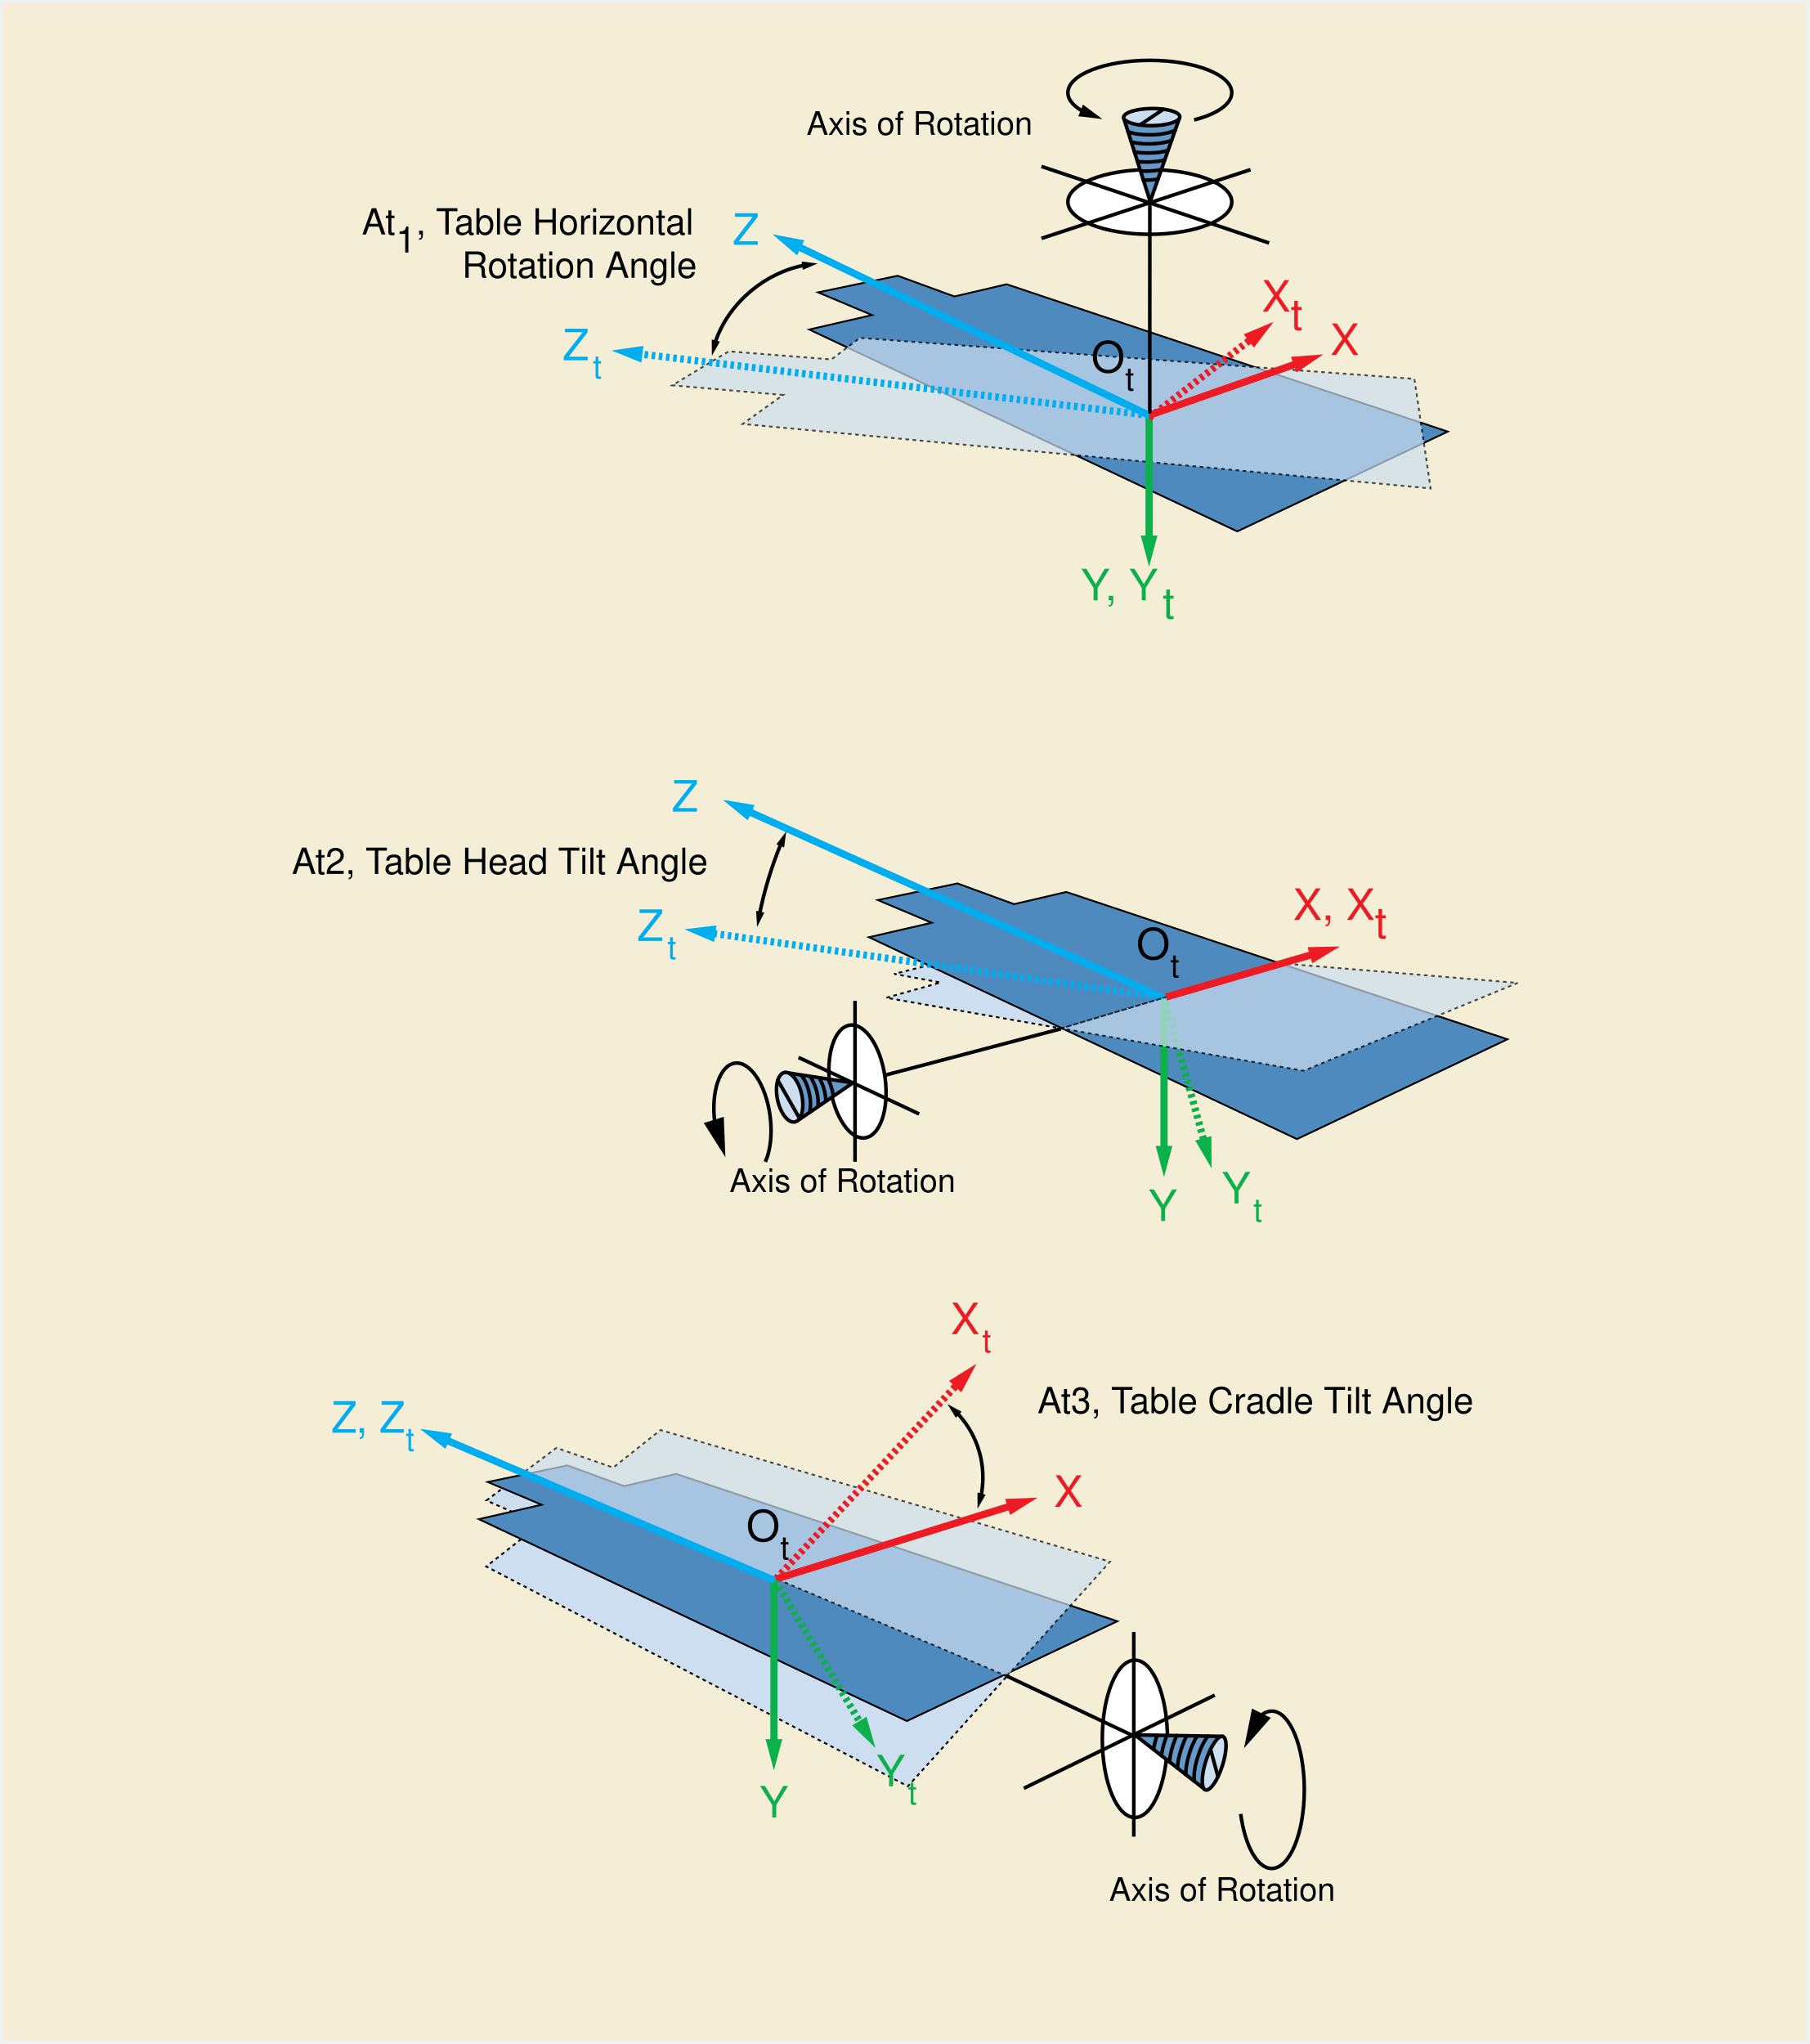
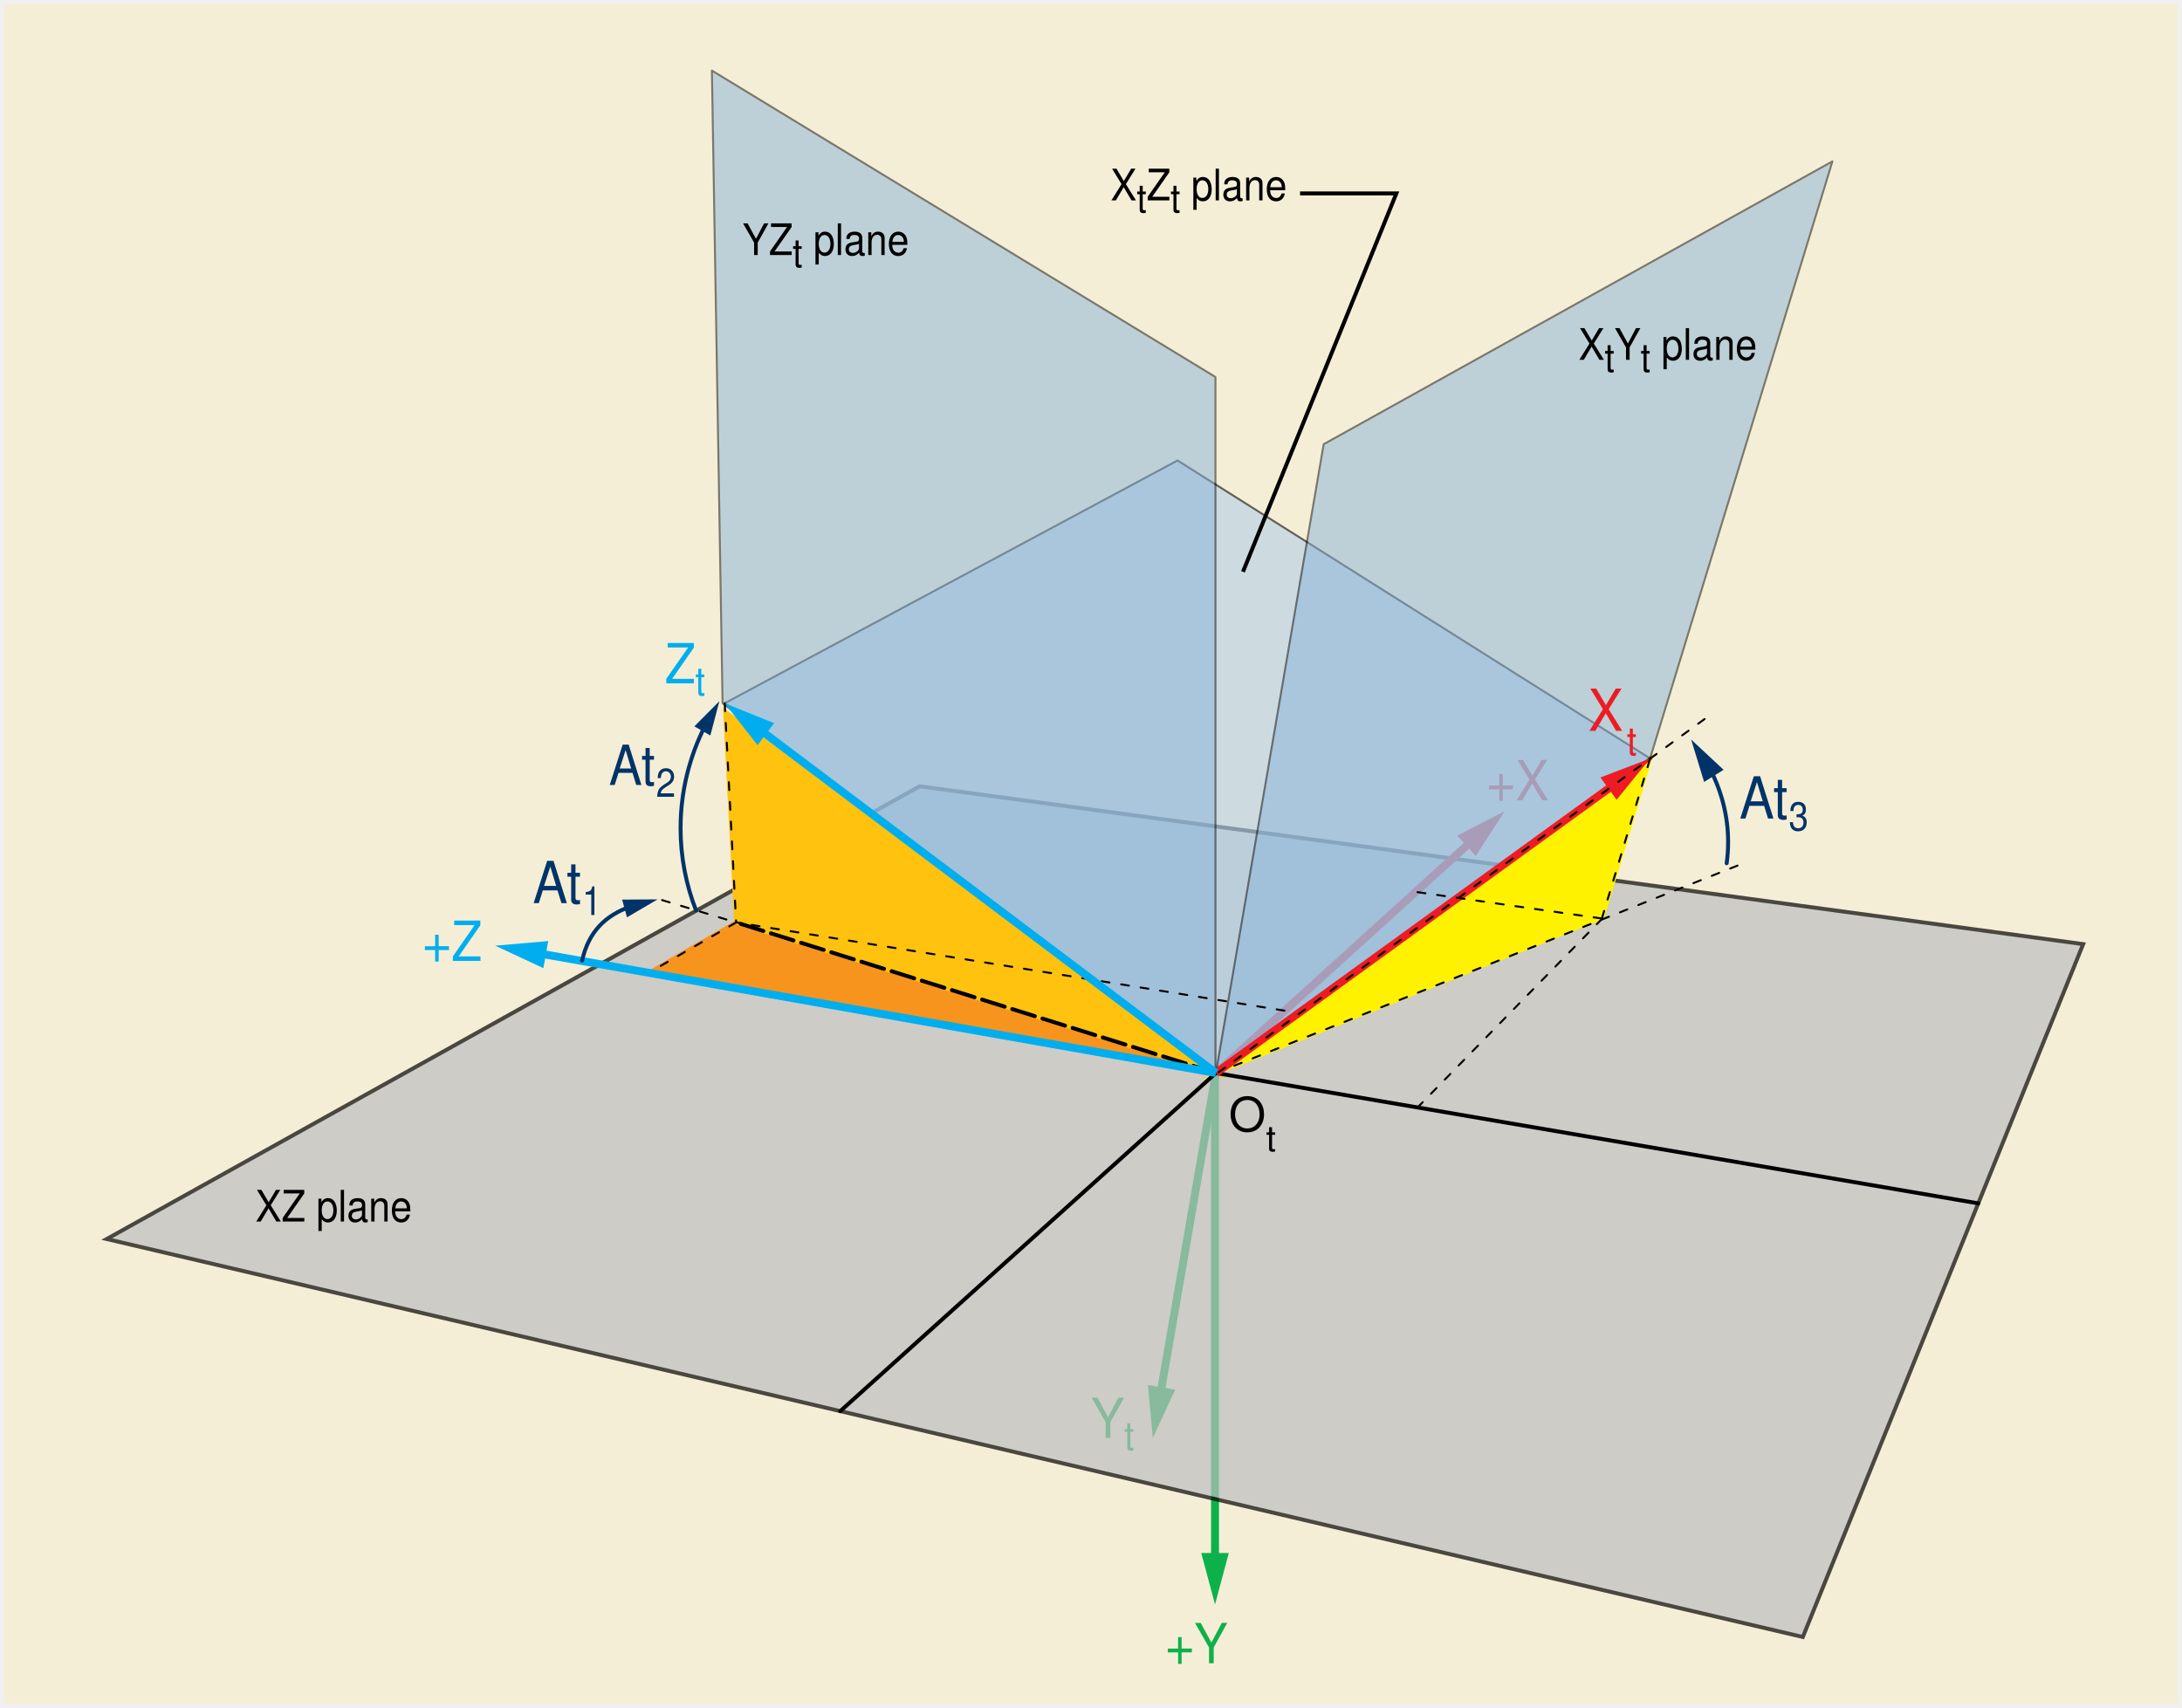
- <svg xmlns="http://www.w3.org/2000/svg" version="1.1" id="Layer_1" x="0px" y="0px" width="502px" height="567.001px" viewBox="0 0 502 567.001" enable-background="new 0 0 502 567.001" xml:space="preserve">
+ <svg xmlns="http://www.w3.org/2000/svg" version="1.1" id="Layer_1" x="0px" y="0px" width="552px" height="432px" viewBox="0 0 552 432" enable-background="new 0 0 552 432" xml:space="preserve">
  <defs>
    <style type="text/css">
	text {
	  font-family: Helvetica, Verdana, ArialUnicodeMS, san-serif
	}
	</style>
  </defs>
  <g>
   </g>
  <g>
-     <rect x="1" y="1" fill="#F5EED6" width="500" height="565.001" />
+     <rect x="1" y="1" fill="#F5EED6" width="550" height="430" />
    <g>
-       <polygon fill="#4F8ABE" stroke="#000000" stroke-width="0.5" points="241.919,87.402 226.95,81.101 249.046,76.495     264.771,82.235 279.249,78.858 401.629,119.725 343.242,147.41 224.497,91.406   " />
-       <polygon opacity="0.7" fill="#CCDEF0" stroke="#000000" stroke-width="0.5" stroke-dasharray="1" points="217.265,109.565     186.494,106.89 202.158,97.458 230.665,99.705 238.54,93.722 392.383,105.103 396.893,135.491 206.031,117.601   " />
-       <text transform="matrix(1 0 0 1 350.04 86.459)">
-         <tspan x="0" y="0" fill="#ED1C24" font-size="12">X</tspan>
-         <tspan x="8.004" y="5" fill="#ED1C24" font-size="12">t</tspan>
-       </text>
-       <text transform="matrix(1 0 0 1 369.0684 98.4722)" fill="#ED1C24" font-size="12">X</text>
-       <text transform="matrix(1 0 0 1 156.0498 99.9238)">
-         <tspan x="0" y="0" fill="#00AEEF" font-size="12">Z</tspan>
-         <tspan x="8.415" y="5" fill="#00AEEF" font-size="9">t</tspan>
-       </text>
-       <text transform="matrix(1 0 0 1 203.2349 67.8989)" fill="#00AEEF" font-size="12">Z</text>
-       <text transform="matrix(1 0 0 1 299.8623 166.5322)">
-         <tspan x="0" y="0" fill="#0DB14B" font-size="12">Y, Y</tspan>
-         <tspan x="22.676" y="5" fill="#0DB14B" font-size="12">t</tspan>
-       </text>
-       <text transform="matrix(1 0 0 1 302.7324 103.2886)">
-         <tspan x="0" y="0" font-size="12">O</tspan>
-         <tspan x="9.416" y="5" font-size="9">t</tspan>
-       </text>
      <g>
        <g>
-           <line fill="none" stroke="#0DB14B" stroke-width="2" x1="318.787" y1="115.212" x2="318.787" y2="150.142" />
+           <line fill="none" stroke="#0DB14B" stroke-width="2" x1="307.375" y1="271.451" x2="307.375" y2="395.275" />
          <g>
-             <polygon fill="#0DB14B" points="316.463,148.557 318.787,157.229 321.111,148.557      " />
+             <polygon fill="#0DB14B" points="303.889,392.897 307.375,405.906 310.861,392.897      " />
+           </g>
+         </g>
+       </g>
+       <text transform="matrix(0.8999 0 0 1 276.0171 363.8003)">
+         <tspan x="0" y="0" fill="#0DB14B" font-size="14">Y</tspan>
+         <tspan x="9.338" y="3" fill="#0DB14B" font-size="10">t</tspan>
+       </text>
+       <text transform="matrix(0.8999 -0.0019 0.0017 1 294.8066 420.811)" fill="#0DB14B" font-size="14">+Y</text>
+       <g>
+         <g>
+           <line fill="none" stroke="#0DB14B" stroke-width="2" x1="293.444" y1="353.327" x2="307.602" y2="271.451" />
+           <g>
+             <polygon fill="#0DB14B" points="297.285,351.578 291.633,363.802 290.414,350.389      " />
+           </g>
+         </g>
+       </g>
+       <text transform="matrix(0.8999 0 0 1 168.2041 172.8735)">
+         <tspan x="0" y="0" fill="#00AEEF" font-size="14">Z</tspan>
+         <tspan x="8.552" y="3" fill="#00AEEF" font-size="10">t</tspan>
+       </text>
+       <text transform="matrix(0.8999 -0.0019 0.0017 1 376.0479 202.4727)" fill="#ED1C24" font-size="14">+X</text>
+       <text transform="matrix(0.8999 0 0 1 440.0273 207.085)">
+         <tspan x="0" y="0" fill="#003468" font-size="14.668">At</tspan>
+         <tspan x="13.859" y="3" fill="#003468" font-size="10">3</tspan>
+       </text>
+       <polygon opacity="0.7" fill="#BCBEC0" stroke="#000000" stroke-linecap="round" points="456.077,414.14 527,238.853     232.657,198.912 27,313.457   " />
+       <polygon fill="#FFF200" stroke="#FFF200" stroke-miterlimit="10" points="417.455,191.881 405.364,232.123 307.602,271.451   " />
+       <polygon fill="#F7941E" stroke="#F7941E" stroke-miterlimit="10" points="186.219,233.365 307.602,271.451 163.743,246.322   " />
+       <polygon fill="#FFC20E" stroke="#FFC20E" stroke-miterlimit="10" points="307.602,271.451 183.456,180.065 186.219,233.365   " />
+       <line fill="none" stroke="#000000" stroke-width="0.5" stroke-linecap="round" stroke-linejoin="round" stroke-dasharray="2,3" x1="307.602" y1="271.451" x2="442.219" y2="217.929" />
+       <line fill="none" stroke="#E53725" stroke-linecap="round" stroke-linejoin="round" x1="307.602" y1="271.451" x2="417.455" y2="191.881" />
+       <line fill="none" stroke="#000000" stroke-linecap="round" stroke-linejoin="round" x1="500.464" y1="304.439" x2="307.602" y2="271.451" />
+       <line fill="none" stroke="#000000" stroke-linecap="round" stroke-linejoin="round" stroke-dasharray="6,2" x1="307.602" y1="271.451" x2="186.228" y2="233.365" />
+       <g>
+         <g>
+           <line fill="none" stroke="#ED1C24" stroke-width="2" x1="307.602" y1="271.489" x2="372.75" y2="212.384" />
+           <g>
+             <polygon fill="#ED1C24" points="373.332,216.564 380.624,205.241 368.646,211.4      " />
+           </g>
+         </g>
+       </g>
+       <polygon opacity="0.6" fill="#B2CEE7" stroke="#000000" stroke-width="0.5" stroke-linecap="round" stroke-linejoin="round" points="    307.602,271.451 417.455,191.881 297.892,116.498 183.344,177.912   " />
+       <polygon opacity="0.5" fill="#86B2D8" stroke="#000000" stroke-width="0.5" stroke-linecap="round" stroke-linejoin="round" points="    307.488,271.451 307.488,95.381 180.097,17.858 182.797,177.912   " />
+       <polygon opacity="0.5" fill="#86B2D8" stroke="#000000" stroke-width="0.5" stroke-linecap="round" stroke-linejoin="round" points="    334.865,112.385 463.558,40.834 417.431,191.875 307.602,271.451   " />
+       <g>
+         <g>
+           <line fill="none" stroke="#000000" stroke-width="0.5" stroke-linecap="round" stroke-linejoin="round" x1="186.228" y1="233.365" x2="187.215" y2="233.524" />
+           <line fill="none" stroke="#000000" stroke-width="0.5" stroke-linecap="round" stroke-linejoin="round" stroke-dasharray="1.993,2.989" x1="190.166" y1="233.999" x2="326.4" y2="255.914" />
+           <line fill="none" stroke="#000000" stroke-width="0.5" stroke-linecap="round" stroke-linejoin="round" x1="327.876" y1="256.151" x2="328.863" y2="256.31" />
+         </g>
+       </g>
+       <line fill="none" stroke="#000000" stroke-width="0.5" stroke-linecap="round" stroke-linejoin="round" stroke-dasharray="2,3" x1="183.344" y1="177.912" x2="186.228" y2="233.365" />
+       <line fill="none" stroke="#000000" stroke-width="0.5" stroke-linecap="round" stroke-linejoin="round" stroke-dasharray="2,3" x1="186.228" y1="233.365" x2="163.217" y2="246.625" />
+       <line fill="none" stroke="#000000" stroke-linecap="round" stroke-linejoin="round" x1="212.574" y1="357.003" x2="307.602" y2="271.451" />
+       <g>
+         <g>
+           <line fill="none" stroke="#ED1C24" stroke-width="2" x1="307.602" y1="271.451" x2="408.845" y2="198.117" />
+           <g>
+             <polygon fill="#ED1C24" points="408.965,202.335 417.455,191.881 404.874,196.688      " />
+           </g>
+         </g>
+       </g>
+       <line fill="none" stroke="#000000" stroke-width="0.5" stroke-linecap="round" stroke-linejoin="round" stroke-dasharray="2,3" x1="358.612" y1="225.703" x2="405.239" y2="232.373" />
+       <line fill="none" stroke="#000000" stroke-width="0.5" stroke-linecap="round" stroke-linejoin="round" stroke-dasharray="2,3" x1="405.364" y1="232.373" x2="358.737" y2="280.041" />
+       <line fill="none" stroke="#000000" stroke-width="0.5" stroke-linecap="round" stroke-linejoin="round" stroke-dasharray="2,3" x1="431.219" y1="181.916" x2="307.602" y2="271.757" />
+       <line fill="none" stroke="#000000" stroke-width="0.5" stroke-linecap="round" stroke-linejoin="round" stroke-dasharray="2,3" x1="405.239" y1="232.373" x2="417.455" y2="191.881" />
+       <text transform="matrix(0.8999 -0.0019 0.0017 1 106.8574 243.1235)" fill="#00AEEF" font-size="14">+Z</text>
+       <g>
+         <g>
+           <line fill="none" stroke="#00AEEF" stroke-width="2" x1="307.602" y1="271.451" x2="135.737" y2="241.094" />
+           <g>
+             <polygon fill="#00AEEF" points="138.685,238.074 125.268,239.245 137.472,244.941      " />
          </g>
        </g>
      </g>
      <g>
        <g>
-           <line fill="none" stroke="#ED1C24" stroke-width="2" x1="318.787" y1="115.212" x2="360.419" y2="100.65" />
+           <line fill="none" stroke="#00AEEF" stroke-width="2" x1="307.602" y1="271.451" x2="191.838" y2="184.306" />
          <g>
-             <polygon fill="#ED1C24" points="359.69,103.368 367.109,98.311 358.155,98.98      " />
+             <polygon fill="#00AEEF" points="195.834,182.951 183.344,177.912 191.641,188.521      " />
          </g>
        </g>
      </g>
      <g>
        <g>
-           <line fill="none" stroke="#00AEEF" stroke-width="2" x1="318.787" y1="115.212" x2="220.719" y2="68.066" />
+           <path fill="none" stroke="#003468" stroke-linecap="round" d="M436.81,218.388c0.243-1.76,0.367-3.546,0.367-5.354      c0-6.516-1.615-12.748-4.561-18.481" />
          <g>
-             <polygon fill="#00AEEF" points="223.154,66.658 214.331,64.995 221.14,70.848      " />
+             <polygon fill="#003468" points="436.033,194.749 427.825,187.094 431.105,197.827      " />
+           </g>
+         </g>
+       </g>
+       <text transform="matrix(0.8999 0 0 1 154.0386 198.585)">
+         <tspan x="0" y="0" fill="#003468" font-size="14">At</tspan>
+         <tspan x="13.228" y="3" fill="#003468" font-size="10">2</tspan>
+       </text>
+       <text transform="matrix(0.8999 0 0 1 280.9551 50.6909)">
+         <tspan x="0" y="0" font-size="11">X</tspan>
+         <tspan x="7.338" y="3" font-size="10">t</tspan>
+         <tspan x="10.116" y="0" font-size="11">Z</tspan>
+         <tspan x="16.836" y="3" font-size="10">t</tspan>
+         <tspan x="19.614" y="0" font-size="11"> plane</tspan>
+       </text>
+       <text transform="matrix(0.8999 0 0 1 399.3301 91.0249)">
+         <tspan x="0" y="0" font-size="11">X</tspan>
+         <tspan x="7.338" y="3" font-size="10">t</tspan>
+         <tspan x="10.116" y="0" font-size="11">Y</tspan>
+         <tspan x="17.452" y="3" font-size="10">t</tspan>
+         <tspan x="20.23" y="0" font-size="11"> plane</tspan>
+       </text>
+       <text transform="matrix(0.8999 0 0 1 187.8589 64.5249)">
+         <tspan x="0" y="0" font-size="11">YZ</tspan>
+         <tspan x="14.057" y="3" font-size="10">t</tspan>
+         <tspan x="16.835" y="0" font-size="11"> plane</tspan>
+       </text>
+       <text transform="matrix(0.8999 0 0 1 64.6221 309.0327)" font-size="11">XZ plane</text>
+       <path fill="none" stroke="#000000" stroke-width="0.5" stroke-linecap="round" stroke-linejoin="round" stroke-dasharray="2,3" d="    M182.797,177.912" />
+       <path fill="none" stroke="#000000" stroke-width="0.5" stroke-linecap="round" stroke-linejoin="round" stroke-dasharray="2,3" d="    M307.602,271.451" />
+       <text transform="matrix(0.8999 0 0 1 134.7769 228.4819)">
+         <tspan x="0" y="0" fill="#003468" font-size="14.668">At</tspan>
+         <tspan x="13.859" y="3" fill="#003468" font-size="10">1</tspan>
+       </text>
+       <line fill="none" stroke="#000000" stroke-width="0.5" stroke-linecap="round" stroke-linejoin="round" stroke-dasharray="2,3" x1="167.496" y1="227.715" x2="186.219" y2="233.365" />
+       <g>
+         <g>
+           <path fill="none" stroke="#003468" stroke-linecap="round" d="M147.259,242.993c1.674-7.295,5.812-11.322,12.24-13.671" />
+           <g>
+             <polygon fill="#003468" points="158.616,232.074 166.361,227.532 157.383,227.592      " />
          </g>
        </g>
      </g>
      <g>
        <g>
-           <line fill="none" stroke="#ED1C24" stroke-width="2" stroke-dasharray="1,1" x1="318.784" y1="115.903" x2="347.708" y2="93.612" />
+           <path fill="none" stroke="#003468" stroke-linecap="round" d="M176.08,230.309c-2.531-6.497-3.909-13.494-3.909-20.786      c0-9.292,2.237-18.105,6.247-26.016" />
          <g>
-             <polygon fill="#ED1C24" points="347.871,96.421 353.322,89.286 345.034,92.739      " />
+             <polygon fill="#003468" points="179.699,186.068 181.991,177.386 175.665,183.758      " />
          </g>
        </g>
      </g>
-       <g>
-         <text transform="matrix(1 0 0 1 100.3813 65.0522)">
-           <tspan x="0" y="0" font-size="10">At</tspan>
-           <tspan x="9.448" y="5" font-size="10">1</tspan>
-           <tspan x="15.01" y="0" font-size="10">, Table Horizontal</tspan>
-           <tspan x="27.778" y="12" font-size="10">Rotation Angle</tspan>
-         </text>
-       </g>
-       <g>
-         <g>
-           <line fill="none" stroke="#00AEEF" stroke-width="2" stroke-dasharray="1,1" x1="318.787" y1="115.212" x2="176.646" y2="98.078" />
-           <g>
-             <polygon fill="#00AEEF" points="178.498,95.96 169.609,97.229 177.941,100.575      " />
-           </g>
-         </g>
-       </g>
-       <ellipse fill="#FFFFFF" stroke="#010101" stroke-miterlimit="1" cx="318.992" cy="56.023" rx="22.735" ry="8.971" />
-       <g>
-         <g>
-           <path fill="none" stroke="#010101" stroke-miterlimit="1" d="M198.334,95.228c3.292-10.378,13.17-19.462,24.99-21.687" />
-           <g>
-             <polygon fill="#010101" points="199.706,94.763 197.497,98.672 197.455,94.183      " />
-           </g>
-           <g>
-             <polygon fill="#010101" points="222.716,74.85 226.847,73.091 222.39,72.548      " />
-           </g>
-         </g>
-       </g>
-       <g>
-         <g>
-           <path fill="none" stroke="#010101" stroke-miterlimit="1" d="M300.869,31.131c-2.895-1.505-4.612-3.382-4.612-5.417      c0-4.954,10.18-8.971,22.736-8.971s22.734,4.017,22.734,8.971c0,3.17-4.168,5.956-10.459,7.552" />
-           <g>
-             <polygon fill="#010101" points="300.438,29.009 305.839,33.031 299.15,32.249      " />
-           </g>
-         </g>
-       </g>
-       <line fill="none" stroke="#000000" stroke-linecap="round" stroke-linejoin="round" x1="318.97" y1="114.263" x2="318.993" y2="57.028" />
-       <text transform="matrix(1 -7.700000e-04 7.700000e-04 1 223.751 37.4126)" font-size="9">Axis of Rotation</text>
-       <line fill="none" stroke="#000000" x1="288.923" y1="46.166" x2="352.073" y2="67.41" />
-       <line fill="none" stroke="#000000" x1="288.923" y1="66.129" x2="346.915" y2="47.052" />
-       <polyline fill="#6799C8" stroke="#000000" stroke-linecap="round" stroke-linejoin="round" points="319.083,55.872     311.698,32.611 327.181,32.819 319.101,55.838   " />
-       <ellipse transform="matrix(0.0107 0.9999 -0.9999 0.0107 348.5919 -287.3411)" fill="#CCDEF0" stroke="#000000" cx="319.507" cy="32.494" rx="2.381" ry="7.791" />
-       <path fill="none" stroke="#000000" stroke-linecap="round" d="M312.935,36.501c1.406,0.619,3.605,0.921,6.293,0.894    c2.934-0.032,5.482-0.554,6.803-1.301" />
-       <path fill="none" stroke="#000000" stroke-linecap="round" d="M313.851,39.394c1.367,0.342,3.141,0.539,5.074,0.519    c2.48-0.025,4.686-0.403,6.107-0.972" />
-       <path fill="none" stroke="#000000" stroke-linecap="round" d="M314.726,42.155c1.148,0.189,2.479,0.29,3.898,0.275    c2.318-0.024,4.02-0.23,5.439-0.735" />
-       <path fill="none" stroke="#000000" stroke-linecap="round" d="M315.577,44.826c0.852,0.089,1.777,0.132,2.744,0.122    c1.812-0.019,3.477-0.225,4.797-0.558" />
-       <path fill="none" stroke="#000000" stroke-linecap="round" d="M316.403,47.435c0.521,0.026,1.061,0.038,1.615,0.032    c1.533-0.016,2.963-0.167,4.166-0.414" />
-       <path fill="none" stroke="#000000" stroke-linecap="round" d="M317.214,49.986c0.166,0,0.334,0.001,0.5-0.001    c1.279-0.013,2.484-0.12,3.547-0.297" />
-       <line fill="none" stroke="#000000" stroke-linecap="round" x1="316.218" y1="34.685" x2="322.755" y2="30.3" />
-     </g>
-     <g>
-       <polygon fill="#CCDEF0" stroke="#000000" stroke-width="0.5" stroke-dasharray="1" points="299.125,262.552 284.891,266.325     269.746,264.761 248.062,270.161 260.939,272.546 245.841,276.776 294.863,285.354 354.959,267.181   " />
-       <polygon fill="#4F8ABE" stroke="#000000" stroke-width="0.5" points="258.482,255.974 243.515,249.671 265.609,245.065     281.336,250.806 295.814,247.431 418.191,288.297 359.805,315.982 241.062,259.978   " />
-       <text transform="matrix(1 0 0 1 358.7344 255.1899)">
-         <tspan x="0" y="0" fill="#ED1C24" font-size="12">X, X</tspan>
-         <tspan x="22.676" y="5" fill="#ED1C24" font-size="12">t</tspan>
+       <text transform="matrix(0.8999 0 0 1 401.8027 184.8955)">
+         <tspan x="0" y="0" fill="#ED1C24" font-size="14.668">X</tspan>
+         <tspan x="10.837" y="6.112" fill="#ED1C24" font-size="10">t</tspan>
      </text>
-       <text transform="matrix(1 0 0 1 176.73 261.0112)">
-         <tspan x="0" y="0" fill="#00AEEF" font-size="12">Z</tspan>
-         <tspan x="8.415" y="5" fill="#00AEEF" font-size="9">t</tspan>
-       </text>
-       <text transform="matrix(1 0 0 1 186.355 225.1362)" fill="#00AEEF" font-size="12">Z</text>
-       <text transform="matrix(1 0 0 1 318.5889 338.7031)" fill="#0DB14B" font-size="12">Y</text>
-       <text transform="matrix(1 0 0 1 338.9453 333.8369)">
-         <tspan x="0" y="0" fill="#0DB14B" font-size="12">Y</tspan>
-         <tspan x="8.752" y="5" fill="#0DB14B" font-size="9">t</tspan>
-       </text>
-       <g>
-         <g>
-           <line fill="none" stroke="#0DB14B" stroke-width="2" x1="322.93" y1="277.128" x2="322.93" y2="319.452" />
-           <g>
-             <polygon fill="#0DB14B" points="320.605,317.867 322.93,326.54 325.254,317.867      " />
-           </g>
-         </g>
-       </g>
-       <g>
-         <g>
-           <line fill="none" stroke="#00AEEF" stroke-width="2" x1="323.068" y1="276.989" x2="206.967" y2="224.78" />
-           <g>
-             <polygon fill="#00AEEF" points="209.366,223.31 200.503,221.873 207.459,227.55      " />
-           </g>
-         </g>
-       </g>
-       <g>
-         <g>
-           <line fill="none" stroke="#0DB14B" stroke-width="2" stroke-dasharray="1,1" x1="322.926" y1="276.51" x2="334.244" y2="317.293" />
-           <g>
-             <polygon fill="#0DB14B" points="331.581,316.387 336.14,324.122 336.06,315.144      " />
-           </g>
-         </g>
-       </g>
-       <g>
-         <text transform="matrix(1 0 0 1 80.9824 242.4321)" font-size="10">At2, Table Head Tilt Angle</text>
-       </g>
-       <g>
-         <g>
-           <line fill="none" stroke="#00AEEF" stroke-width="2" stroke-dasharray="1,1" x1="323.656" y1="276.867" x2="196.863" y2="258.786" />
-           <g>
-             <polygon fill="#00AEEF" points="198.761,256.708 189.847,257.785 198.104,261.311      " />
-           </g>
-         </g>
-       </g>
-       <polyline opacity="0.7" fill="#CCDEF0" stroke="#000000" stroke-width="0.5" stroke-dasharray="1" points="294.377,285.268     354.953,267.179 294.377,285.268 361.658,297.037 421.027,272.657 354.953,267.179   " />
-       <text transform="matrix(1 0 0 1 315.2578 266.0884)">
+       <polyline fill="none" stroke="#000000" points="314.445,144.655 353.252,48.929 328.886,48.929   " />
+       <text transform="matrix(1 0 0 1 310.8691 286.1909)">
        <tspan x="0" y="0" font-size="12">O</tspan>
        <tspan x="9.418" y="5" font-size="9">t</tspan>
      </text>
-       <g>
-         <g>
-           <line fill="none" stroke="#ED1C24" stroke-width="2" x1="323.482" y1="276.575" x2="364.933" y2="264.53" />
-           <g>
-             <polygon fill="#ED1C24" points="364.059,267.204 371.738,262.552 362.762,262.74      " />
-           </g>
-         </g>
-       </g>
-       <line fill="none" stroke="#000000" x1="294.293" y1="285.39" x2="236.889" y2="300.528" />
-       <text transform="matrix(1 0 0 1 202.3799 330.666)" font-size="9">Axis of Rotation</text>
-       <path fill="#FFFFFF" stroke="#000000" d="M245.542,298.978c1.149,8.637-1.345,16.092-5.574,16.656s-8.59-5.979-9.741-14.609    c-1.152-8.635,1.344-16.092,5.574-16.656C240.03,283.803,244.39,290.349,245.542,298.978z" />
-       <g>
-         <g>
-           <path fill="none" stroke="#000000" d="M198.472,312.595c-0.056-0.337-0.107-0.678-0.153-1.021      c-1.152-8.639,1.344-16.093,5.574-16.657c4.229-0.564,8.589,5.978,9.741,14.61c0.669,5.027,0.104,9.654-1.32,12.754" />
-           <g>
-             <polygon points="200.793,309.799 201.243,321.013 195.245,311.526      " />
-           </g>
-         </g>
-       </g>
-       <line fill="none" stroke="#000000" x1="221.522" y1="293.331" x2="254.996" y2="309.009" />
-       <g>
-         <polygon fill="#6799C8" stroke="#000000" stroke-linecap="round" stroke-linejoin="round" points="221.403,310.765      236.619,300.382 236.619,300.382 217.863,297.511    " />
-         <ellipse transform="matrix(0.9781 -0.208 0.208 0.9781 -58.5126 52.2123)" fill="#CCDEF0" stroke="#000000" cx="219.065" cy="304.392" rx="3.428" ry="7.001" />
-         <path fill="none" stroke="#000000" d="M222.187,298.171c1.041,1.09,1.903,3.092,2.364,5.271c0.412,1.932,0.39,3.762,0.022,5.141" />
-         <path fill="none" stroke="#000000" d="M224.699,298.556c0.81,1.104,1.603,2.855,1.982,4.646c0.283,1.334,0.361,2.611,0.264,3.732     " />
-         <path fill="none" stroke="#000000" d="M227.249,298.944c0.625,1.033,1.253,2.549,1.565,4.023c0.191,0.902,0.29,1.781,0.301,2.604     " />
-         <path fill="none" stroke="#000000" d="M229.722,299.323c0.47,0.92,0.971,2.211,1.224,3.406c0.091,0.432,0.161,0.854,0.21,1.27" />
-         <line fill="none" stroke="#000000" stroke-linecap="round" stroke-linejoin="round" x1="215.779" y1="299.657" x2="221.558" y2="309.792" />
-       </g>
-       <line fill="none" stroke="#000000" x1="237.204" y1="277.629" x2="237.204" y2="322.272" />
-       <g>
-         <g>
-           <path fill="none" stroke="#000000" d="M210.688,253.672c1.394-6.844,3.424-13.458,6.026-19.774" />
-           <g>
-             <polygon points="212.041,253.138 210.038,257.156 209.763,252.675      " />
-           </g>
-           <g>
-             <polygon points="217.536,235.094 218.117,230.643 215.388,234.207      " />
-           </g>
-         </g>
-       </g>
-     </g>
-     <g>
-       <polygon fill="#CCDEF0" stroke="#000000" stroke-width="0.5" stroke-dasharray="1" points="145.31,408.436 134.941,416.229     149.876,422.811 134.891,434.543 251.873,495.516 279.367,464.961   " />
-       <polygon fill="#4F8ABE" stroke="#000000" stroke-width="0.5" points="150.263,417.408 135.294,411.107 157.39,406.502     173.115,412.242 187.593,408.865 309.973,449.732 251.583,477.416 132.841,421.412   " />
-       <text transform="matrix(1 0 0 1 210.7075 504.1611)" fill="#0DB14B" font-size="12">Y</text>
-       <text transform="matrix(1 0 0 1 243.1299 495.5127)">
-         <tspan x="0" y="0" fill="#0DB14B" font-size="12">Y</tspan>
-         <tspan x="8.752" y="5" fill="#0DB14B" font-size="9">t</tspan>
-       </text>
-       <text transform="matrix(0.9694 0 0 1 91.8955 397.4326)">
-         <tspan x="0" y="0" fill="#00AEEF" font-size="12">Z, Z</tspan>
-         <tspan x="21.328" y="5" fill="#00AEEF" font-size="9">t</tspan>
-       </text>
-       <g>
-         <g>
-           <line fill="none" stroke="#0DB14B" stroke-width="2" x1="214.709" y1="438.564" x2="214.709" y2="484.027" />
-           <g>
-             <polygon fill="#0DB14B" points="212.385,482.442 214.709,491.115 217.034,482.442      " />
-           </g>
-         </g>
-       </g>
-       <polygon opacity="0.7" fill="#CCDEF0" stroke="#000000" stroke-width="0.5" stroke-dasharray="1" points="279.367,464.961     307.949,433.201 183.242,396.686 170.13,407.109 154.357,401.637 145.31,408.436   " />
-       <text transform="matrix(1 0 0 1 207.0386 427.5225)">
-         <tspan x="0" y="0" font-size="12">O</tspan>
-         <tspan x="9.417" y="5" font-size="9">t</tspan>
-       </text>
-       <text transform="matrix(1 0 0 1 292.3809 417.9951)" fill="#ED1C24" font-size="12">X</text>
-       <text transform="matrix(1 0 0 1 263.751 370.1074)">
-         <tspan x="0" y="0" fill="#ED1C24" font-size="12">X</tspan>
-         <tspan x="8.752" y="5" fill="#ED1C24" font-size="9">t</tspan>
-       </text>
-       <g>
-         <g>
-           <line fill="none" stroke="#ED1C24" stroke-width="2" x1="215.262" y1="438.012" x2="281.057" y2="417.554" />
-           <g>
-             <polygon fill="#ED1C24" points="280.232,420.244 287.824,415.449 278.853,415.805      " />
-           </g>
-         </g>
-       </g>
-       <g>
-         <g>
-           <line fill="none" stroke="#0DB14B" stroke-width="2" stroke-dasharray="1,1" x1="215.09" y1="438.479" x2="239.212" y2="478.784" />
-           <g>
-             <polygon fill="#0DB14B" points="236.403,478.618 242.852,484.866 240.392,476.23      " />
-           </g>
-         </g>
-       </g>
-       <g>
-         <g>
-           <line fill="none" stroke="#ED1C24" stroke-width="2" stroke-dasharray="1,1" x1="215.262" y1="438.012" x2="266.075" y2="383.477" />
-           <g>
-             <polygon fill="#ED1C24" points="266.694,386.221 270.906,378.291 263.294,383.052      " />
-           </g>
-         </g>
-       </g>
-       <g>
-         <g>
-           <line fill="none" stroke="#00AEEF" stroke-width="2" x1="214.848" y1="438.426" x2="123.024" y2="399.148" />
-           <g>
-             <polygon fill="#00AEEF" points="125.395,397.635 116.507,396.361 123.567,401.909      " />
-           </g>
-         </g>
-       </g>
-       <text transform="matrix(1 0 0 1 287.8242 392.0205)" font-size="10">At3, Table Cradle Tilt Angle</text>
-       <ellipse fill="#FFFFFF" stroke="#000000" cx="314.844" cy="482.339" rx="9.039" ry="21.827" />
-       <g>
-         <g>
-           <path fill="none" stroke="#000000" d="M348.82,476.892c1.203-1.43,2.557-2.232,3.988-2.232c4.992,0,9.039,9.771,9.039,21.826      c0,12.054-4.047,21.825-9.039,21.825c-4.025,0-7.434-6.35-8.605-15.125" />
-           <g>
-             <polygon points="352.544,476.53 345.131,484.957 347.337,473.952      " />
-           </g>
-         </g>
-       </g>
-       <line fill="none" stroke="#000000" stroke-linecap="round" stroke-linejoin="round" x1="279.367" y1="464.961" x2="314.094" y2="481.371" />
-       <text transform="matrix(1 0 0 1 307.7285 527.2832)" font-size="9">Axis of Rotation</text>
-       <line fill="none" stroke="#000000" x1="336.998" y1="470.233" x2="284.027" y2="496.078" />
-       <line fill="none" stroke="#000000" x1="314.541" y1="452.717" x2="314.541" y2="509.492" />
-       <polyline fill="#6799C8" stroke="#000000" stroke-linecap="round" stroke-linejoin="round" points="314.844,481.258     339.244,481.668 334.115,496.277 314.869,481.285   " />
-       <ellipse transform="matrix(-0.9513 -0.3083 0.3083 -0.9513 506.5076 1058.25)" fill="#CCDEF0" stroke="#000000" cx="336.867" cy="489.105" rx="2.382" ry="7.792" />
-       <path fill="none" stroke="#000000" stroke-linecap="round" d="M335.162,481.6c-1.035,1.137-2.021,3.125-2.852,5.682    c-0.902,2.789-1.221,5.371-0.934,6.861" />
-       <path fill="none" stroke="#000000" stroke-linecap="round" d="M332.129,481.549c-0.76,1.186-1.512,2.803-2.107,4.645    c-0.766,2.359-1.109,4.568-1.025,6.098" />
-       <path fill="none" stroke="#000000" stroke-linecap="round" d="M329.232,481.498c-0.545,1.027-1.064,2.258-1.502,3.605    c-0.717,2.207-1.062,3.883-1.035,5.393" />
-       <path fill="none" stroke="#000000" stroke-linecap="round" d="M326.43,481.453c-0.355,0.779-0.691,1.645-0.99,2.562    c-0.559,1.723-0.893,3.367-1,4.725" />
-       <path fill="none" stroke="#000000" stroke-linecap="round" d="M323.693,481.406c-0.191,0.484-0.373,0.992-0.545,1.52    c-0.473,1.459-0.785,2.861-0.934,4.082" />
-       <path fill="none" stroke="#000000" stroke-linecap="round" d="M321.018,481.361c-0.055,0.156-0.107,0.316-0.158,0.475    c-0.396,1.217-0.678,2.393-0.85,3.457" />
-       <line fill="none" stroke="#000000" stroke-linecap="round" x1="335.84" y1="485.291" x2="337.912" y2="492.885" />
-       <g>
-         <g>
-           <path fill="none" stroke="#000000" d="M272.142,415.104c0.348-1.694,0.53-3.447,0.53-5.243c0-6.965-2.747-13.295-7.226-17.991" />
-           <g>
-             <polygon points="273.432,414.628 271.191,418.519 271.186,414.029      " />
-           </g>
-           <g>
-             <polygon points="266.781,391.612 262.834,389.475 265.184,393.3      " />
-           </g>
-         </g>
-       </g>
    </g>
  </g>
</svg>
